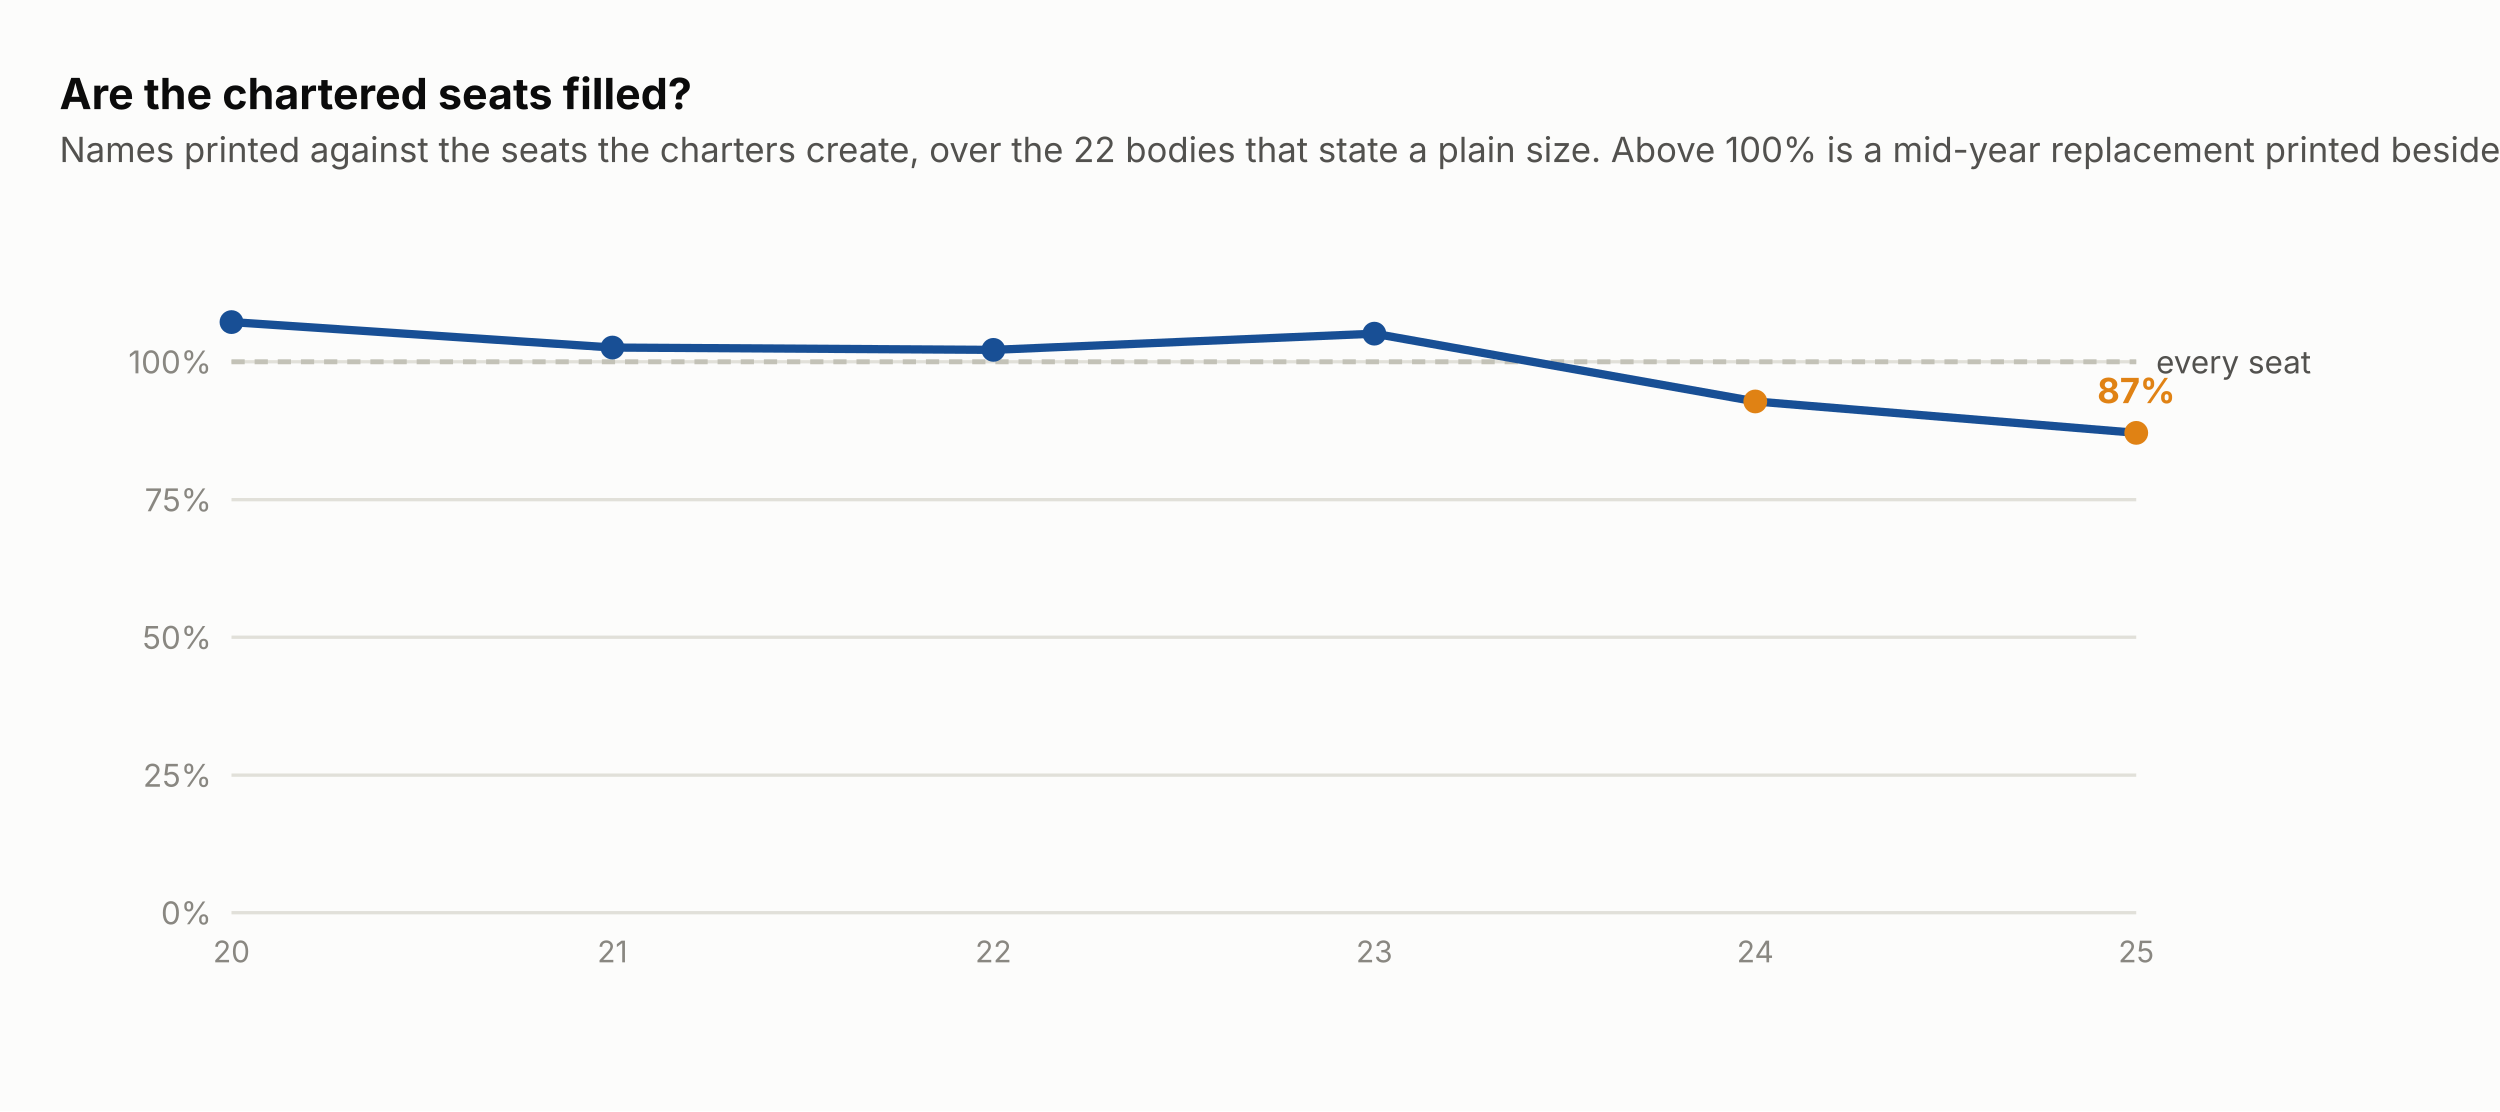
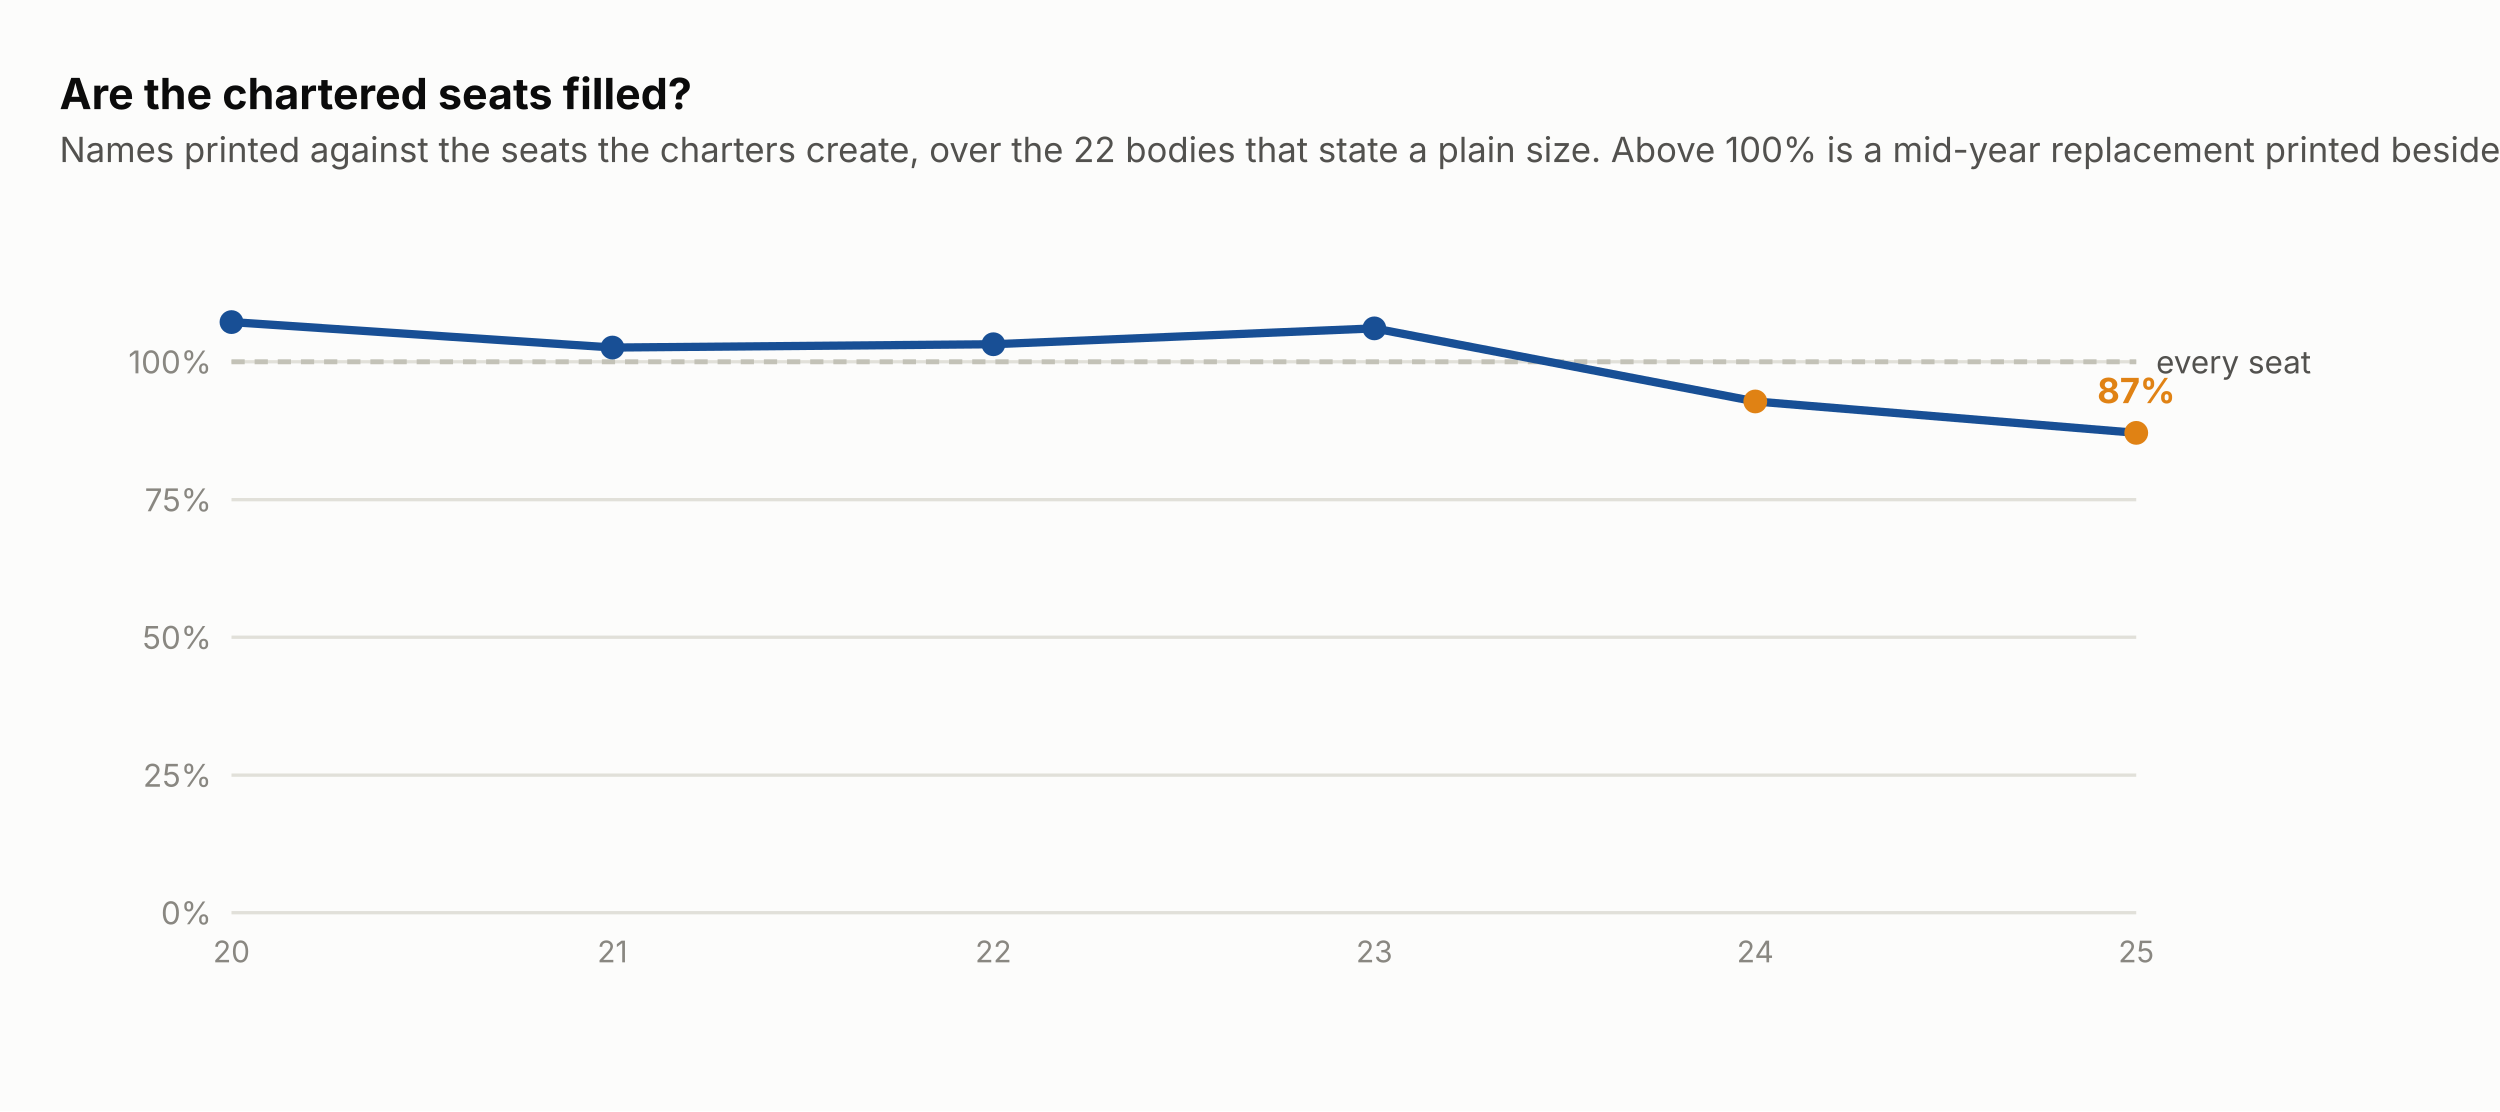
<svg xmlns="http://www.w3.org/2000/svg" viewBox="0 0 756 336" width="756" height="336" role="img" aria-label="Are the chartered seats filled?. Names printed against the seats the charters create, over the 22 bodies that state a plain size. Above 100% is a mid-year replacement printed beside the person replaced." font-family="system-ui, -apple-system, &quot;Segoe UI&quot;, sans-serif">
  <rect width="756" height="336" fill="#fcfcfb" />
  <g transform="translate(18,18)">
    <text x="0" y="15" font-size="13" font-weight="700" fill="#0b0b0b">Are the chartered seats filled?</text>
    <text x="0" y="31" font-size="10.5" fill="#52514e">Names printed against the seats the charters create, over the 22 bodies that state a plain size. Above 100% is a mid-year replacement printed beside the person replaced.</text>
    <line x1="52" y1="258.0" x2="628" y2="258.0" stroke="#e1e0d9" stroke-width="1" />
    <text x="46" y="261.5" font-size="9.5" text-anchor="end" fill="#898781">0%</text>
    <line x1="52" y1="216.4" x2="628" y2="216.4" stroke="#e1e0d9" stroke-width="1" />
    <text x="46" y="219.9" font-size="9.5" text-anchor="end" fill="#898781">25%</text>
    <line x1="52" y1="174.7" x2="628" y2="174.7" stroke="#e1e0d9" stroke-width="1" />
    <text x="46" y="178.2" font-size="9.5" text-anchor="end" fill="#898781">50%</text>
    <line x1="52" y1="133.1" x2="628" y2="133.1" stroke="#e1e0d9" stroke-width="1" />
    <text x="46" y="136.6" font-size="9.5" text-anchor="end" fill="#898781">75%</text>
    <line x1="52" y1="91.4" x2="628" y2="91.4" stroke="#e1e0d9" stroke-width="1" />
    <text x="46" y="94.9" font-size="9.5" text-anchor="end" fill="#898781">100%</text>
    <line x1="52" y1="91.4" x2="628" y2="91.4" stroke="#c3c2b7" stroke-width="1.5" stroke-dasharray="4 3" />
    <text x="634" y="94.9" font-size="9.5" fill="#52514e">every seat</text>
-     <polyline points="52.0,79.4 167.2,87.1 282.4,87.8 397.6,82.9 512.8,103.4 628.0,112.9" fill="none" stroke="#184f95" stroke-width="2.5" />
+     <polyline points="52.0,79.4 167.2,87.1 282.4,86.1 397.6,81.3 512.8,103.4 628.0,112.9" fill="none" stroke="#184f95" stroke-width="2.5" />
    <circle cx="52.0" cy="79.4" r="3.6" fill="#184f95" />
    <text x="52.0" y="273.0" font-size="9" text-anchor="middle" fill="#898781">20</text>
    <circle cx="167.2" cy="87.1" r="3.6" fill="#184f95" />
    <text x="167.2" y="273.0" font-size="9" text-anchor="middle" fill="#898781">21</text>
-     <circle cx="282.4" cy="87.8" r="3.6" fill="#184f95" />
+     <circle cx="282.4" cy="86.1" r="3.6" fill="#184f95" />
    <text x="282.4" y="273.0" font-size="9" text-anchor="middle" fill="#898781">22</text>
-     <circle cx="397.6" cy="82.9" r="3.6" fill="#184f95" />
+     <circle cx="397.6" cy="81.3" r="3.6" fill="#184f95" />
    <text x="397.6" y="273.0" font-size="9" text-anchor="middle" fill="#898781">23</text>
    <circle cx="512.8" cy="103.4" r="3.6" fill="#e08214" />
    <text x="512.8" y="273.0" font-size="9" text-anchor="middle" fill="#898781">24</text>
    <circle cx="628.0" cy="112.9" r="3.6" fill="#e08214" />
    <text x="628.0" y="273.0" font-size="9" text-anchor="middle" fill="#898781">25</text>
    <text x="628.0" y="103.9" font-size="10.5" font-weight="700" text-anchor="middle" fill="#e08214">87%</text>
  </g>
</svg>
